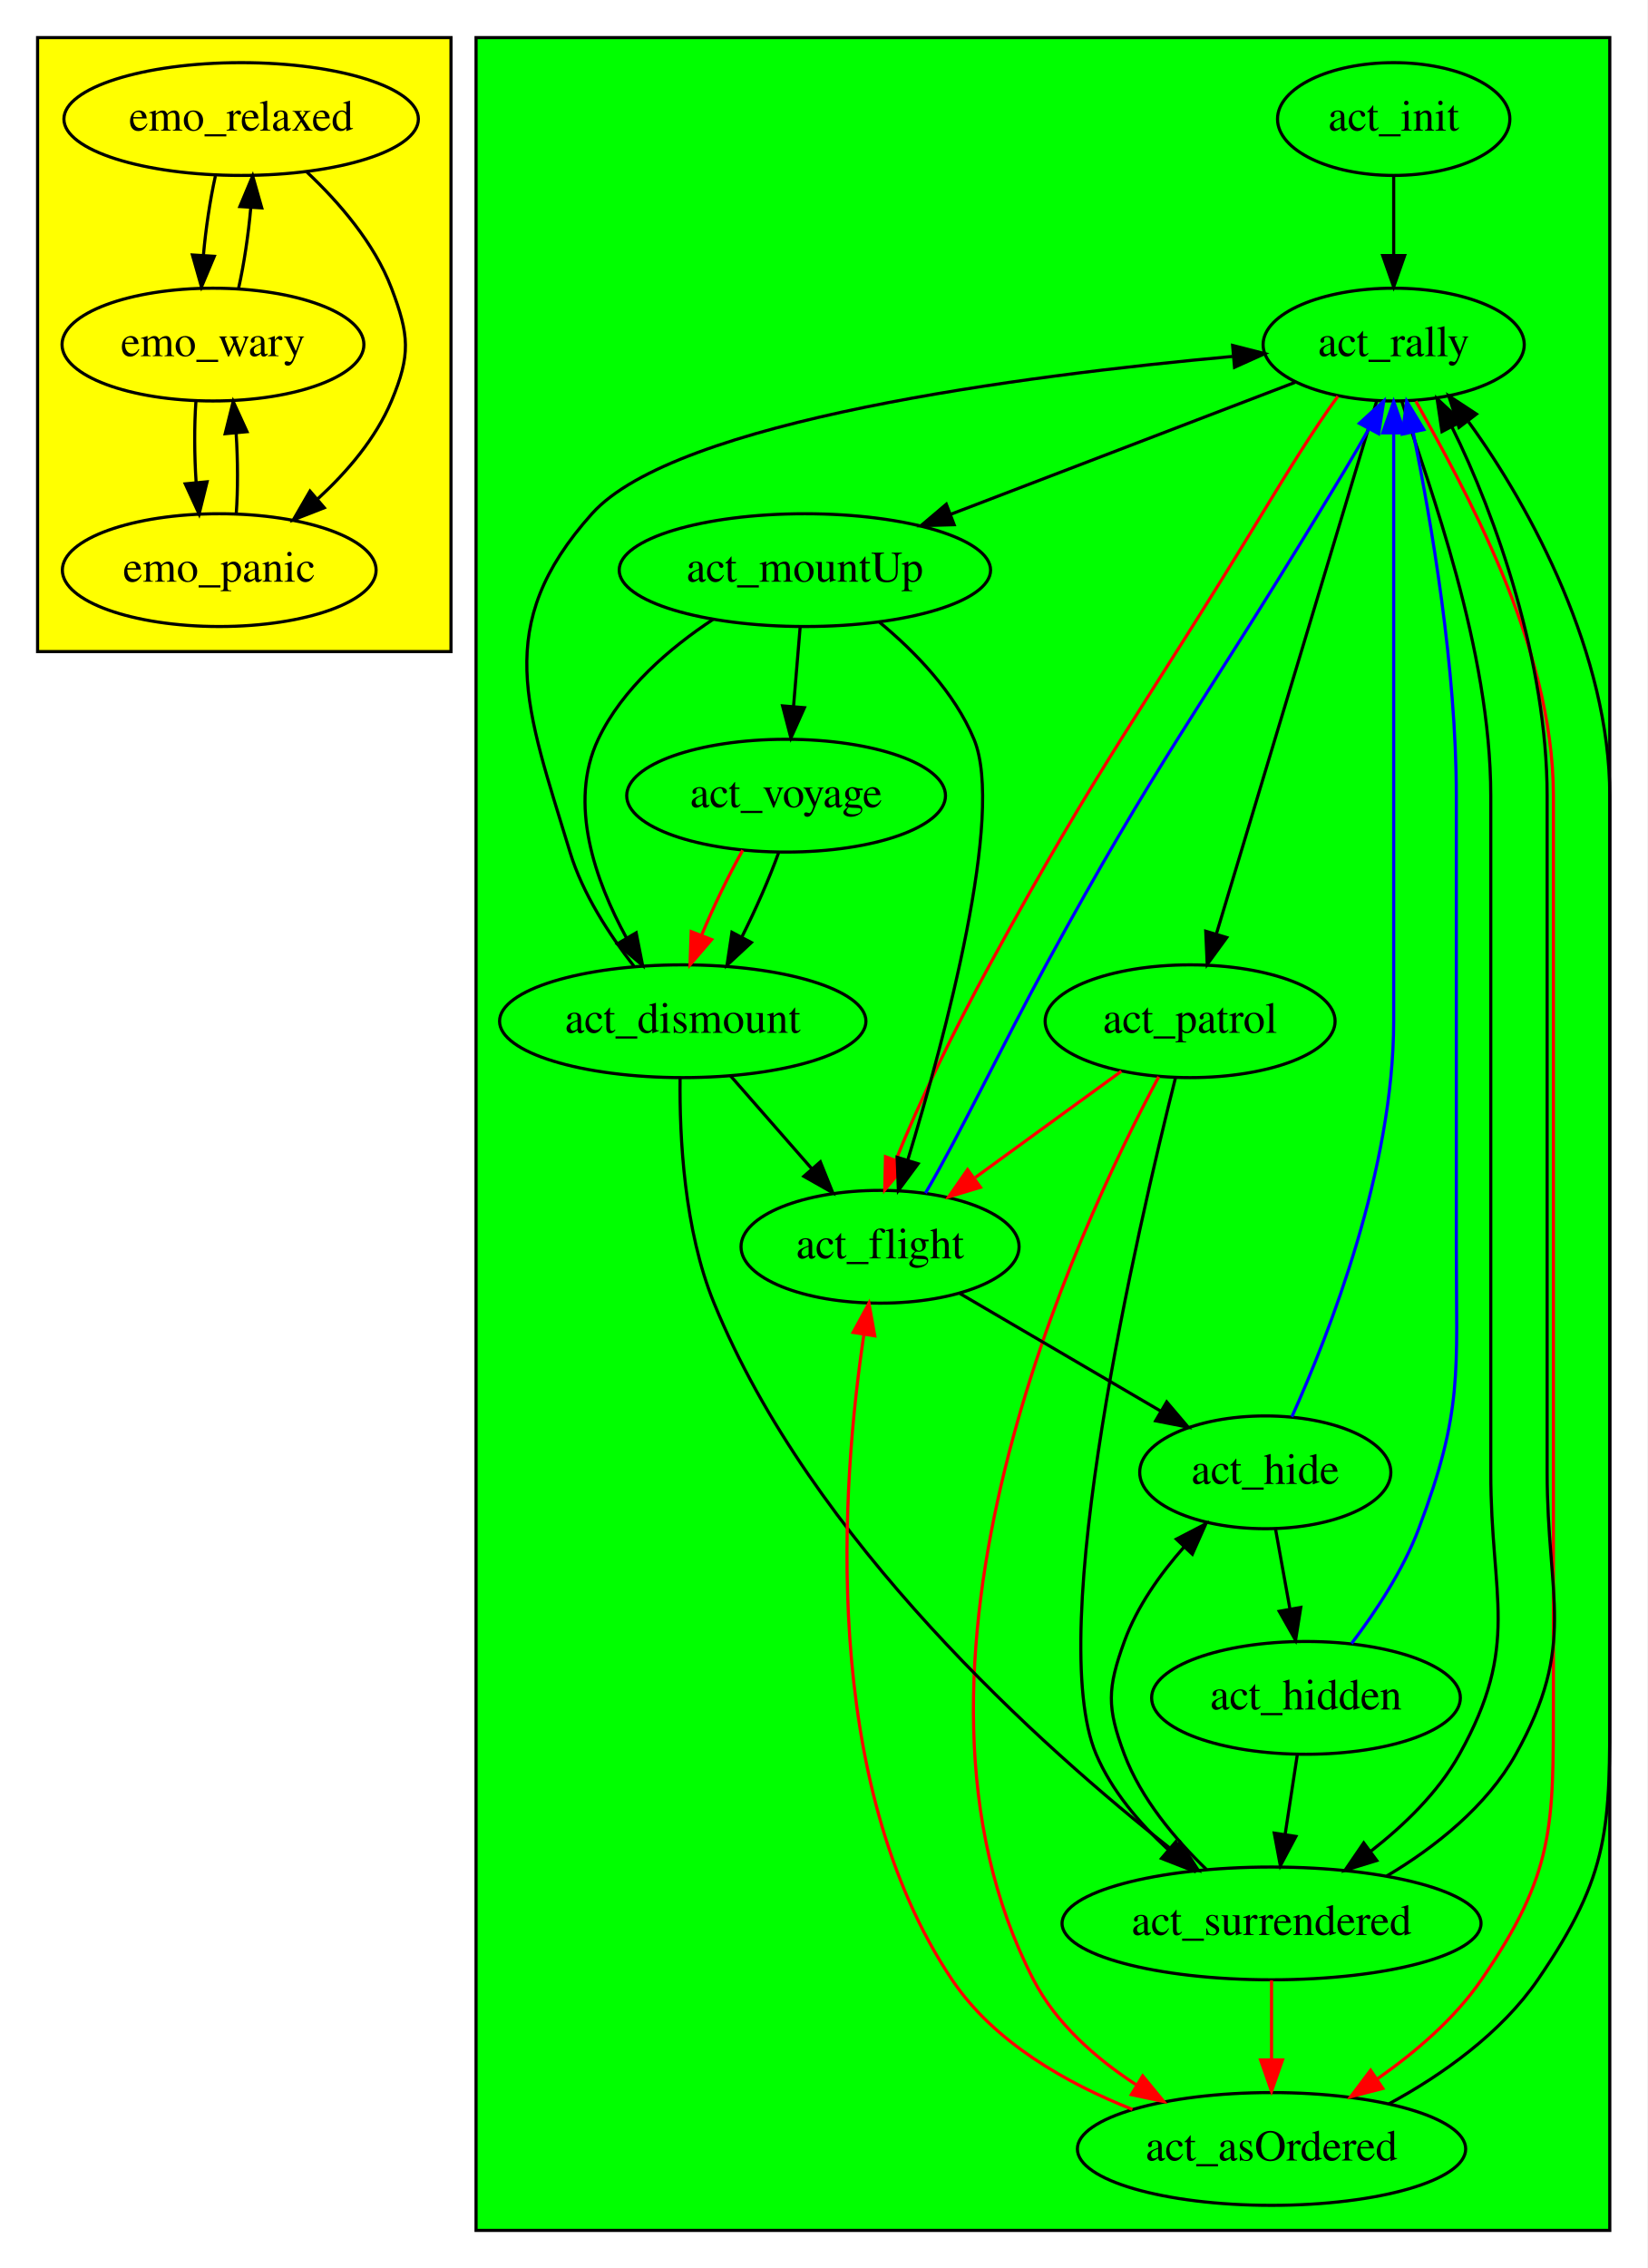
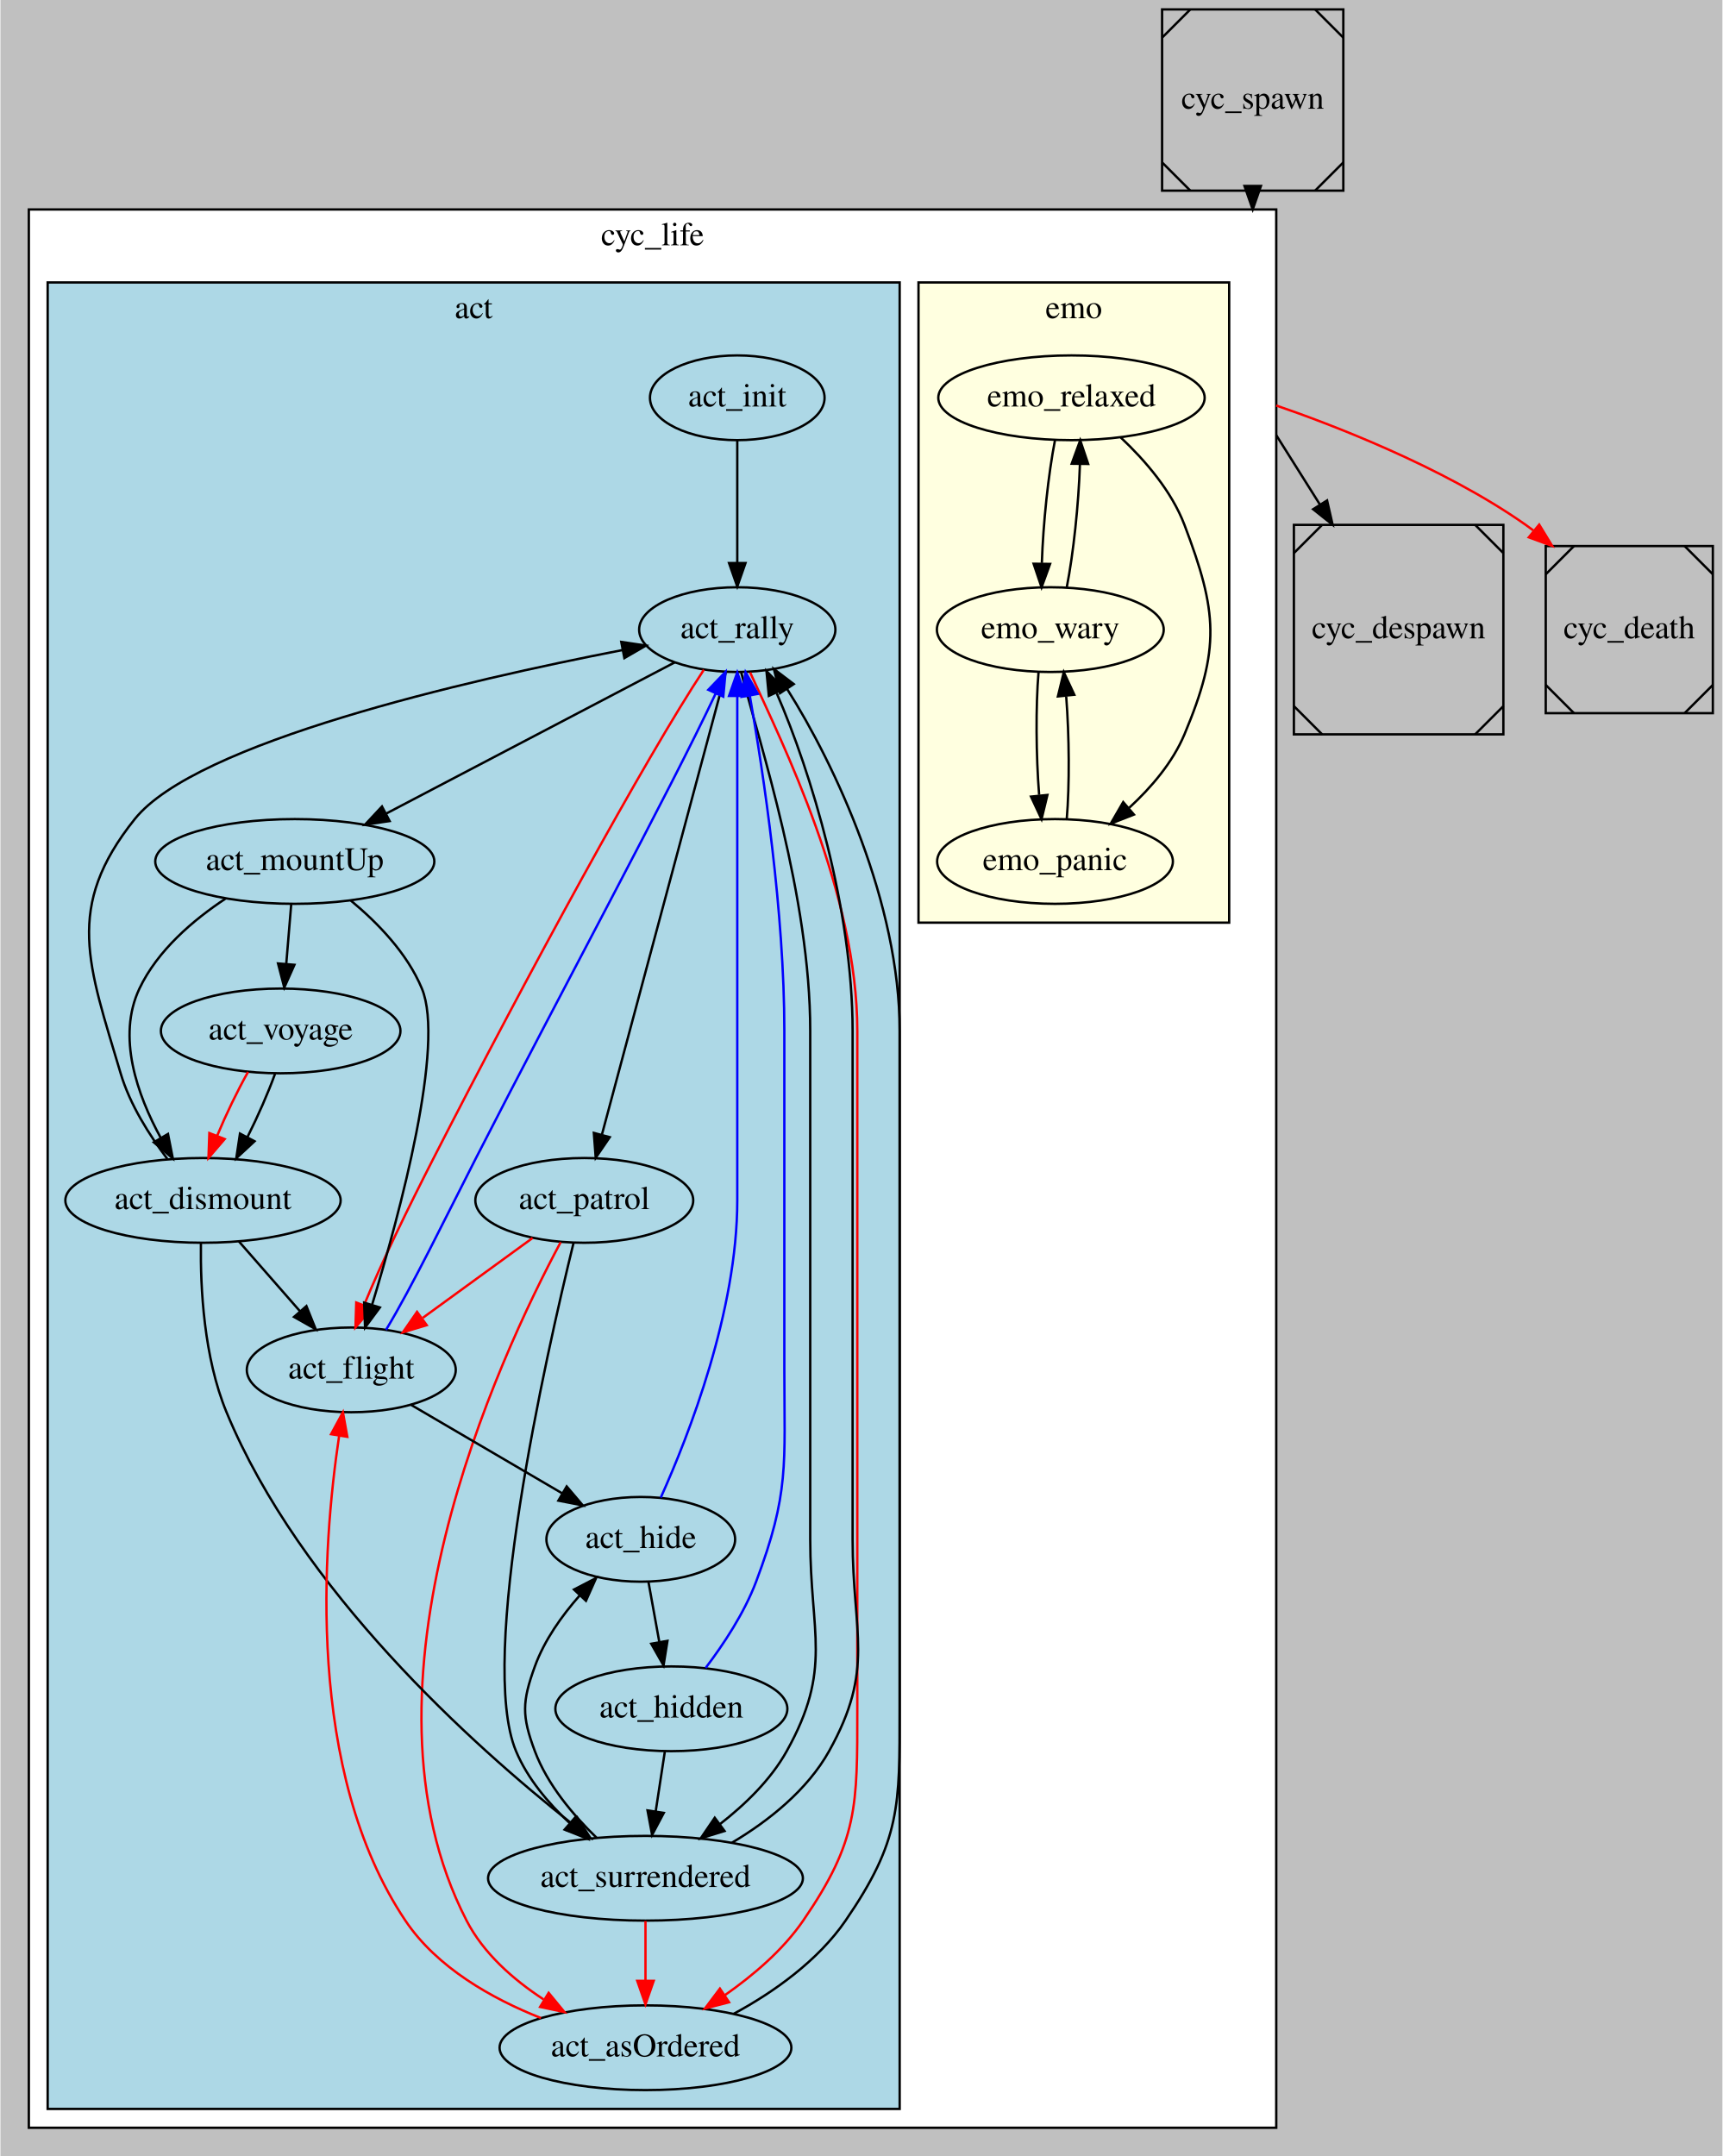
- <svg xmlns="http://www.w3.org/2000/svg" width="526pt" height="724pt" viewBox="0.00 0.00 526.00 724.00">
-   <g id="graph0" class="graph" transform="scale(1 1) rotate(0) translate(4 720)">
-     <polygon fill="#ffffff" stroke="transparent" points="-4,4 -4,-720 522,-720 522,4 -4,4" />
+ <svg xmlns="http://www.w3.org/2000/svg" width="732pt" height="916pt" viewBox="0.00 0.00 731.50 916.00">
+   <g id="graph0" class="graph" transform="scale(1 1) rotate(0) translate(4 912)">
+     <polygon fill="#c0c0c0" stroke="transparent" points="-4,4 -4,-912 727.5,-912 727.5,4 -4,4" />
    <g id="clust1" class="cluster">
-       <polygon fill="#ffff00" stroke="#000000" points="8,-512 8,-708 140,-708 140,-512 8,-512" />
-     </g>
-     <g id="clust3" class="cluster">
-       <polygon fill="#00ff00" stroke="#000000" points="148,-8 148,-708 510,-708 510,-8 148,-8" />
-     </g>
-     <g id="node1" class="node">
-       <ellipse fill="none" stroke="#000000" cx="73" cy="-682" rx="56.59" ry="18" />
-       <text text-anchor="middle" x="73" y="-678.3" font-family="Times,serif" font-size="14.00" fill="#000000">emo_relaxed</text>
+       <polygon fill="#ffffff" stroke="#000000" points="8,-8 8,-823 538,-823 538,-8 8,-8" />
+       <text text-anchor="middle" x="273" y="-807.8" font-family="Times,serif" font-size="14.00" fill="#000000">cyc_life</text>
+     </g>
+     <g id="clust2" class="cluster">
+       <polygon fill="#ffffe0" stroke="#000000" points="386,-520 386,-792 518,-792 518,-520 386,-520" />
+       <text text-anchor="middle" x="452" y="-776.8" font-family="Times,serif" font-size="14.00" fill="#000000">emo</text>
+     </g>
+     <g id="clust4" class="cluster">
+       <polygon fill="#add8e6" stroke="#000000" points="16,-16 16,-792 378,-792 378,-16 16,-16" />
+       <text text-anchor="middle" x="197" y="-776.8" font-family="Times,serif" font-size="14.00" fill="#000000">act</text>
+     </g>
+     <g id="node17" class="node">
+       <polygon fill="none" stroke="#000000" points="634.5,-689 545.5,-689 545.5,-600 634.5,-600 634.5,-689" />
+       <polyline fill="none" stroke="#000000" points="557.5,-689 545.5,-677 " />
+       <polyline fill="none" stroke="#000000" points="545.5,-612 557.5,-600 " />
+       <polyline fill="none" stroke="#000000" points="622.5,-600 634.5,-612 " />
+       <polyline fill="none" stroke="#000000" points="634.5,-677 622.5,-689 " />
+       <text text-anchor="middle" x="590" y="-640.8" font-family="Times,serif" font-size="14.00" fill="#000000">cyc_despawn</text>
+     </g>
+     <g id="edge35" class="edge">
+       <path fill="none" stroke="#000000" d="M537.998,-727.116C543.148,-718.934 549.758,-708.433 556.526,-697.681" />
+       <polygon fill="#000000" stroke="#000000" points="559.594,-699.376 561.959,-689.049 553.67,-695.648 559.594,-699.376" />
+     </g>
+     <g id="node18" class="node">
+       <polygon fill="none" stroke="#000000" points="723.5,-680 652.5,-680 652.5,-609 723.5,-609 723.5,-680" />
+       <polyline fill="none" stroke="#000000" points="664.5,-680 652.5,-668 " />
+       <polyline fill="none" stroke="#000000" points="652.5,-621 664.5,-609 " />
+       <polyline fill="none" stroke="#000000" points="711.5,-609 723.5,-621 " />
+       <polyline fill="none" stroke="#000000" points="723.5,-668 711.5,-680 " />
+       <text text-anchor="middle" x="688" y="-640.8" font-family="Times,serif" font-size="14.00" fill="#000000">cyc_death</text>
+     </g>
+     <g id="edge36" class="edge">
+       <path fill="none" stroke="#ff0000" d="M537.997,-739.712C558.9,-732.556 608.247,-714.168 644,-689 645.074,-688.244 646.145,-687.46 647.211,-686.652" />
+       <polygon fill="#ff0000" stroke="#ff0000" points="649.726,-689.116 655.241,-680.07 645.288,-683.702 649.726,-689.116" />
    </g>
    <g id="node2" class="node">
-       <ellipse fill="none" stroke="#000000" cx="64" cy="-610" rx="48.192" ry="18" />
-       <text text-anchor="middle" x="64" y="-606.3" font-family="Times,serif" font-size="14.00" fill="#000000">emo_wary</text>
+       <ellipse fill="none" stroke="#000000" cx="451" cy="-743" rx="56.59" ry="18" />
+       <text text-anchor="middle" x="451" y="-739.3" font-family="Times,serif" font-size="14.00" fill="#000000">emo_relaxed</text>
+     </g>
+     <g id="node3" class="node">
+       <ellipse fill="none" stroke="#000000" cx="442" cy="-644.5" rx="48.192" ry="18" />
+       <text text-anchor="middle" x="442" y="-640.8" font-family="Times,serif" font-size="14.00" fill="#000000">emo_wary</text>
    </g>
    <g id="edge1" class="edge">
-       <path fill="none" stroke="#000000" d="M64.776,-663.831C63.063,-656.131 61.698,-646.974 60.937,-638.417" />
-       <polygon fill="#000000" stroke="#000000" points="64.429,-638.181 60.326,-628.413 57.442,-638.608 64.429,-638.181" />
-     </g>
-     <g id="node3" class="node">
-       <ellipse fill="none" stroke="#000000" cx="66" cy="-538" rx="50.091" ry="18" />
-       <text text-anchor="middle" x="66" y="-534.3" font-family="Times,serif" font-size="14.00" fill="#000000">emo_panic</text>
+       <path fill="none" stroke="#000000" d="M443.985,-724.934C441.134,-710.355 438.966,-689.582 438.411,-672.799" />
+       <polygon fill="#000000" stroke="#000000" points="441.906,-672.41 438.288,-662.452 434.907,-672.493 441.906,-672.41" />
+     </g>
+     <g id="node4" class="node">
+       <ellipse fill="none" stroke="#000000" cx="444" cy="-546" rx="50.091" ry="18" />
+       <text text-anchor="middle" x="444" y="-542.3" font-family="Times,serif" font-size="14.00" fill="#000000">emo_panic</text>
    </g>
    <g id="edge2" class="edge">
-       <path fill="none" stroke="#000000" d="M93.966,-665.096C104.222,-655.45 115.517,-642.421 121,-628 126.686,-613.044 127.191,-606.754 121,-592 115.984,-580.046 106.889,-569.407 97.519,-560.798" />
-       <polygon fill="#000000" stroke="#000000" points="99.536,-557.917 89.668,-554.061 94.978,-563.23 99.536,-557.917" />
+       <path fill="none" stroke="#000000" d="M471.966,-726.096C482.222,-716.45 493.517,-703.421 499,-689 513.057,-652.027 514.305,-636.475 499,-600 493.984,-588.046 484.889,-577.407 475.519,-568.798" />
+       <polygon fill="#000000" stroke="#000000" points="477.536,-565.917 467.668,-562.061 472.978,-571.23 477.536,-565.917" />
    </g>
    <g id="edge5" class="edge">
-       <path fill="none" stroke="#000000" d="M72.166,-627.913C73.914,-635.699 75.305,-645.01 76.073,-653.694" />
-       <polygon fill="#000000" stroke="#000000" points="72.588,-654.059 76.681,-663.831 79.576,-653.64 72.588,-654.059" />
+       <path fill="none" stroke="#000000" d="M448.992,-662.452C451.847,-676.998 454.021,-697.765 454.585,-714.569" />
+       <polygon fill="#000000" stroke="#000000" points="451.089,-714.978 454.713,-724.934 458.089,-714.891 451.089,-714.978" />
    </g>
    <g id="edge3" class="edge">
-       <path fill="none" stroke="#000000" d="M58.552,-591.831C58.008,-584.013 58.05,-574.692 58.621,-566.022" />
-       <polygon fill="#000000" stroke="#000000" points="62.12,-566.198 59.575,-555.913 55.151,-565.54 62.12,-566.198" />
+       <path fill="none" stroke="#000000" d="M437.003,-626.434C435.78,-611.855 435.931,-591.082 437.25,-574.299" />
+       <polygon fill="#000000" stroke="#000000" points="440.773,-574.25 438.283,-563.952 433.807,-573.555 440.773,-574.25" />
    </g>
    <g id="edge4" class="edge">
-       <path fill="none" stroke="#000000" d="M71.43,-555.913C71.987,-563.699 71.957,-573.01 71.397,-581.694" />
-       <polygon fill="#000000" stroke="#000000" points="67.896,-581.551 70.457,-591.831 74.866,-582.197 67.896,-581.551" />
-     </g>
-     <g id="node4" class="node">
-       <ellipse fill="none" stroke="#000000" cx="441" cy="-610" rx="41.693" ry="18" />
-       <text text-anchor="middle" x="441" y="-606.3" font-family="Times,serif" font-size="14.00" fill="#000000">act_rally</text>
+       <path fill="none" stroke="#000000" d="M448.988,-563.952C450.218,-578.498 450.073,-599.265 448.76,-616.069" />
+       <polygon fill="#000000" stroke="#000000" points="445.236,-616.137 447.731,-626.434 452.202,-616.828 445.236,-616.137" />
    </g>
    <g id="node5" class="node">
-       <ellipse fill="none" stroke="#000000" cx="376" cy="-394" rx="46.292" ry="18" />
-       <text text-anchor="middle" x="376" y="-390.3" font-family="Times,serif" font-size="14.00" fill="#000000">act_patrol</text>
+       <ellipse fill="none" stroke="#000000" cx="309" cy="-644.5" rx="41.693" ry="18" />
+       <text text-anchor="middle" x="309" y="-640.8" font-family="Times,serif" font-size="14.00" fill="#000000">act_rally</text>
+     </g>
+     <g id="node6" class="node">
+       <ellipse fill="none" stroke="#000000" cx="244" cy="-402" rx="46.292" ry="18" />
+       <text text-anchor="middle" x="244" y="-398.3" font-family="Times,serif" font-size="14.00" fill="#000000">act_patrol</text>
    </g>
    <g id="edge6" class="edge">
-       <path fill="none" stroke="#000000" d="M435.57,-591.956C424.219,-554.235 397.913,-466.819 384.378,-421.84" />
-       <polygon fill="#000000" stroke="#000000" points="387.693,-420.712 381.46,-412.145 380.99,-422.729 387.693,-420.712" />
-     </g>
-     <g id="node6" class="node">
-       <ellipse fill="none" stroke="#000000" cx="253" cy="-538" rx="59.29" ry="18" />
-       <text text-anchor="middle" x="253" y="-534.3" font-family="Times,serif" font-size="14.00" fill="#000000">act_mountUp</text>
+       <path fill="none" stroke="#000000" d="M304.114,-626.273C292.841,-584.214 264.947,-480.15 251.494,-429.959" />
+       <polygon fill="#000000" stroke="#000000" points="254.823,-428.861 248.854,-420.108 248.062,-430.673 254.823,-428.861" />
+     </g>
+     <g id="node7" class="node">
+       <ellipse fill="none" stroke="#000000" cx="121" cy="-546" rx="59.29" ry="18" />
+       <text text-anchor="middle" x="121" y="-542.3" font-family="Times,serif" font-size="14.00" fill="#000000">act_mountUp</text>
    </g>
    <g id="edge7" class="edge">
-       <path fill="none" stroke="#000000" d="M409.533,-597.949C379.436,-586.422 333.686,-568.901 299.407,-555.773" />
-       <polygon fill="#000000" stroke="#000000" points="300.655,-552.503 290.065,-552.195 298.151,-559.04 300.655,-552.503" />
+       <path fill="none" stroke="#000000" d="M282.463,-630.596C250.458,-613.828 196.401,-585.505 159.737,-566.296" />
+       <polygon fill="#000000" stroke="#000000" points="161.297,-563.162 150.814,-561.621 158.048,-569.362 161.297,-563.162" />
+     </g>
+     <g id="node10" class="node">
+       <ellipse fill="none" stroke="#000000" cx="145" cy="-330" rx="44.393" ry="18" />
+       <text text-anchor="middle" x="145" y="-326.3" font-family="Times,serif" font-size="14.00" fill="#000000">act_flight</text>
+     </g>
+     <g id="edge16" class="edge">
+       <path fill="none" stroke="#ff0000" d="M294.8,-627.431C270.093,-590.061 219.949,-498.102 180,-420 169.357,-399.193 157.764,-375.432 150.453,-357.551" />
+       <polygon fill="#ff0000" stroke="#ff0000" points="153.641,-356.092 146.773,-348.025 147.111,-358.614 153.641,-356.092" />
+     </g>
+     <g id="node13" class="node">
+       <ellipse fill="none" stroke="#000000" cx="270" cy="-114" rx="66.888" ry="18" />
+       <text text-anchor="middle" x="270" y="-110.3" font-family="Times,serif" font-size="14.00" fill="#000000">act_surrendered</text>
+     </g>
+     <g id="edge12" class="edge">
+       <path fill="none" stroke="#000000" d="M310.659,-626.409C318.657,-595.625 340,-530.856 340,-474 340,-474 340,-474 340,-258 340,-217.754 349.602,-203.15 330,-168 323.152,-155.719 312.252,-145.267 301.545,-136.923" />
+       <polygon fill="#000000" stroke="#000000" points="303.588,-134.081 293.464,-130.959 299.431,-139.713 303.588,-134.081" />
+     </g>
+     <g id="node14" class="node">
+       <ellipse fill="none" stroke="#000000" cx="270" cy="-42" rx="61.99" ry="18" />
+       <text text-anchor="middle" x="270" y="-38.3" font-family="Times,serif" font-size="14.00" fill="#000000">act_asOrdered</text>
+     </g>
+     <g id="edge30" class="edge">
+       <path fill="none" stroke="#ff0000" d="M314.457,-626.32C328.326,-595.925 360,-532.367 360,-474 360,-474 360,-474 360,-186 360,-144.714 360.367,-130.037 337,-96 328.375,-83.437 315.815,-72.811 303.828,-64.396" />
+       <polygon fill="#ff0000" stroke="#ff0000" points="305.523,-61.318 295.266,-58.663 301.628,-67.135 305.523,-61.318" />
+     </g>
+     <g id="edge17" class="edge">
+       <path fill="none" stroke="#ff0000" d="M222.029,-386.021C208.314,-376.047 190.466,-363.066 175.404,-352.112" />
+       <polygon fill="#ff0000" stroke="#ff0000" points="177.056,-348.986 166.91,-345.935 172.939,-354.647 177.056,-348.986" />
+     </g>
+     <g id="edge13" class="edge">
+       <path fill="none" stroke="#000000" d="M239.418,-383.857C227.685,-335.951 198.607,-207.069 215,-168 219.894,-156.335 228.674,-145.922 237.801,-137.427" />
+       <polygon fill="#000000" stroke="#000000" points="240.223,-139.959 245.473,-130.756 235.63,-134.677 240.223,-139.959" />
+     </g>
+     <g id="edge31" class="edge">
+       <path fill="none" stroke="#ff0000" d="M233.969,-384.254C207.749,-335.317 142.643,-195.492 194,-96 201.178,-82.094 213.776,-70.989 226.674,-62.553" />
+       <polygon fill="#ff0000" stroke="#ff0000" points="228.86,-65.321 235.59,-57.138 225.226,-59.338 228.86,-65.321" />
+     </g>
+     <g id="node8" class="node">
+       <ellipse fill="none" stroke="#000000" cx="115" cy="-474" rx="50.892" ry="18" />
+       <text text-anchor="middle" x="115" y="-470.3" font-family="Times,serif" font-size="14.00" fill="#000000">act_voyage</text>
+     </g>
+     <g id="edge8" class="edge">
+       <path fill="none" stroke="#000000" d="M119.486,-527.831C118.844,-520.131 118.081,-510.974 117.368,-502.417" />
+       <polygon fill="#000000" stroke="#000000" points="120.853,-502.088 116.534,-492.413 113.877,-502.669 120.853,-502.088" />
    </g>
    <g id="node9" class="node">
-       <ellipse fill="none" stroke="#000000" cx="277" cy="-322" rx="44.393" ry="18" />
-       <text text-anchor="middle" x="277" y="-318.3" font-family="Times,serif" font-size="14.00" fill="#000000">act_flight</text>
-     </g>
-     <g id="edge16" class="edge">
-       <path fill="none" stroke="#ff0000" d="M423.159,-593.47C415.328,-582.787 406.645,-568.582 399,-556 360.171,-492.098 347.789,-477.652 312,-412 300.814,-391.48 289.248,-367.705 282.085,-349.746" />
-       <polygon fill="#ff0000" stroke="#ff0000" points="285.284,-348.307 278.5,-340.169 278.728,-350.761 285.284,-348.307" />
+       <ellipse fill="none" stroke="#000000" cx="82" cy="-402" rx="58.49" ry="18" />
+       <text text-anchor="middle" x="82" y="-398.3" font-family="Times,serif" font-size="14.00" fill="#000000">act_dismount</text>
+     </g>
+     <g id="edge9" class="edge">
+       <path fill="none" stroke="#000000" d="M91.696,-530.293C77.835,-521.137 62.671,-508.188 55,-492 45.319,-471.57 54.032,-446.884 64.061,-428.538" />
+       <polygon fill="#000000" stroke="#000000" points="67.128,-430.228 69.175,-419.832 61.092,-426.682 67.128,-430.228" />
+     </g>
+     <g id="edge22" class="edge">
+       <path fill="none" stroke="#000000" d="M144.809,-529.386C156.256,-519.908 168.81,-506.944 175,-492 184.893,-468.116 165.857,-397.189 153.814,-357.563" />
+       <polygon fill="#000000" stroke="#000000" points="157.148,-356.499 150.851,-347.978 150.46,-358.566 157.148,-356.499" />
+     </g>
+     <g id="edge19" class="edge">
+       <path fill="none" stroke="#ff0000" d="M101.133,-456.571C96.568,-448.441 91.811,-438.571 88.013,-429.472" />
+       <polygon fill="#ff0000" stroke="#ff0000" points="91.219,-428.062 84.322,-420.021 84.699,-430.609 91.219,-428.062" />
+     </g>
+     <g id="edge20" class="edge">
+       <path fill="none" stroke="#000000" d="M112.625,-455.831C109.679,-447.669 105.389,-437.87 100.875,-428.883" />
+       <polygon fill="#000000" stroke="#000000" points="103.903,-427.121 96.138,-419.913 97.713,-430.39 103.903,-427.121" />
+     </g>
+     <g id="edge26" class="edge">
+       <path fill="none" stroke="#000000" d="M66.814,-419.669C59.263,-429.631 50.929,-442.716 47,-456 33.367,-502.1 22.972,-526.457 53,-564 79.019,-596.531 193.598,-622.893 260.32,-635.832" />
+       <polygon fill="#000000" stroke="#000000" points="259.719,-639.28 270.198,-637.717 261.032,-632.404 259.719,-639.28" />
+     </g>
+     <g id="edge21" class="edge">
+       <path fill="none" stroke="#000000" d="M97.251,-384.571C105.066,-375.639 114.72,-364.606 123.297,-354.803" />
+       <polygon fill="#000000" stroke="#000000" points="125.939,-357.099 129.89,-347.269 120.671,-352.49 125.939,-357.099" />
+     </g>
+     <g id="edge14" class="edge">
+       <path fill="none" stroke="#000000" d="M81.112,-383.679C80.863,-364.956 82.324,-335.389 92,-312 123.311,-236.319 196.551,-170.548 238.679,-137.225" />
+       <polygon fill="#000000" stroke="#000000" points="240.931,-139.907 246.668,-131 236.628,-134.385 240.931,-139.907" />
+     </g>
+     <g id="edge23" class="edge">
+       <path fill="none" stroke="#0000ff" d="M159.767,-347.01C170.782,-365.175 185.09,-394.76 198,-420 234.704,-491.759 280.016,-575.216 299.787,-617.282" />
+       <polygon fill="#0000ff" stroke="#0000ff" points="296.693,-618.933 304.033,-626.574 303.06,-616.024 296.693,-618.933" />
+     </g>
+     <g id="node11" class="node">
+       <ellipse fill="none" stroke="#000000" cx="268" cy="-258" rx="40.094" ry="18" />
+       <text text-anchor="middle" x="268" y="-254.3" font-family="Times,serif" font-size="14.00" fill="#000000">act_hide</text>
+     </g>
+     <g id="edge10" class="edge">
+       <path fill="none" stroke="#000000" d="M170.486,-315.082C189.036,-304.223 214.336,-289.413 234.517,-277.6" />
+       <polygon fill="#000000" stroke="#000000" points="236.524,-280.48 243.386,-272.408 232.988,-274.439 236.524,-280.48" />
+     </g>
+     <g id="edge24" class="edge">
+       <path fill="none" stroke="#0000ff" d="M276.495,-275.722C288.504,-302.448 309,-354.952 309,-402 309,-474 309,-474 309,-474 309,-524.081 309,-582.437 309,-616.256" />
+       <polygon fill="#0000ff" stroke="#0000ff" points="305.5,-616.332 309,-626.332 312.5,-616.332 305.5,-616.332" />
    </g>
    <g id="node12" class="node">
-       <ellipse fill="none" stroke="#000000" cx="402" cy="-106" rx="66.888" ry="18" />
-       <text text-anchor="middle" x="402" y="-102.3" font-family="Times,serif" font-size="14.00" fill="#000000">act_surrendered</text>
-     </g>
-     <g id="edge12" class="edge">
-       <path fill="none" stroke="#000000" d="M443.611,-591.81C452.225,-564.922 472,-512.704 472,-466 472,-466 472,-466 472,-250 472,-209.754 481.602,-195.15 462,-160 455.152,-147.719 444.252,-137.267 433.545,-128.923" />
-       <polygon fill="#000000" stroke="#000000" points="435.588,-126.081 425.464,-122.959 431.431,-131.713 435.588,-126.081" />
-     </g>
-     <g id="node13" class="node">
-       <ellipse fill="none" stroke="#000000" cx="402" cy="-34" rx="61.99" ry="18" />
-       <text text-anchor="middle" x="402" y="-30.3" font-family="Times,serif" font-size="14.00" fill="#000000">act_asOrdered</text>
-     </g>
-     <g id="edge30" class="edge">
-       <path fill="none" stroke="#ff0000" d="M448.096,-591.912C462.666,-565.566 492,-514.479 492,-466 492,-466 492,-466 492,-178 492,-136.714 492.367,-122.037 469,-88 460.375,-75.437 447.815,-64.811 435.828,-56.396" />
-       <polygon fill="#ff0000" stroke="#ff0000" points="437.523,-53.318 427.266,-50.663 433.628,-59.135 437.523,-53.318" />
-     </g>
-     <g id="edge17" class="edge">
-       <path fill="none" stroke="#ff0000" d="M354.029,-378.021C340.314,-368.047 322.466,-355.066 307.404,-344.112" />
-       <polygon fill="#ff0000" stroke="#ff0000" points="309.056,-340.986 298.91,-337.935 304.939,-346.647 309.056,-340.986" />
-     </g>
-     <g id="edge13" class="edge">
-       <path fill="none" stroke="#000000" d="M371.301,-375.851C359.269,-327.93 329.422,-199.015 346,-160 350.952,-148.346 359.787,-137.986 368.997,-129.535" />
-       <polygon fill="#000000" stroke="#000000" points="371.427,-132.062 376.745,-122.898 366.873,-126.746 371.427,-132.062" />
-     </g>
-     <g id="edge31" class="edge">
-       <path fill="none" stroke="#ff0000" d="M365.969,-376.254C339.749,-327.317 274.643,-187.492 326,-88 333.178,-74.094 345.776,-62.989 358.674,-54.553" />
-       <polygon fill="#ff0000" stroke="#ff0000" points="360.86,-57.321 367.59,-49.138 357.226,-51.338 360.86,-57.321" />
-     </g>
-     <g id="node7" class="node">
-       <ellipse fill="none" stroke="#000000" cx="247" cy="-466" rx="50.892" ry="18" />
-       <text text-anchor="middle" x="247" y="-462.3" font-family="Times,serif" font-size="14.00" fill="#000000">act_voyage</text>
-     </g>
-     <g id="edge8" class="edge">
-       <path fill="none" stroke="#000000" d="M251.486,-519.831C250.844,-512.131 250.081,-502.974 249.368,-494.417" />
-       <polygon fill="#000000" stroke="#000000" points="252.853,-494.088 248.534,-484.413 245.877,-494.669 252.853,-494.088" />
-     </g>
-     <g id="node8" class="node">
-       <ellipse fill="none" stroke="#000000" cx="214" cy="-394" rx="58.49" ry="18" />
-       <text text-anchor="middle" x="214" y="-390.3" font-family="Times,serif" font-size="14.00" fill="#000000">act_dismount</text>
-     </g>
-     <g id="edge9" class="edge">
-       <path fill="none" stroke="#000000" d="M223.696,-522.293C209.835,-513.137 194.671,-500.188 187,-484 177.319,-463.57 186.032,-438.884 196.061,-420.538" />
-       <polygon fill="#000000" stroke="#000000" points="199.128,-422.228 201.175,-411.832 193.092,-418.682 199.128,-422.228" />
-     </g>
-     <g id="edge22" class="edge">
-       <path fill="none" stroke="#000000" d="M276.809,-521.386C288.256,-511.908 300.81,-498.944 307,-484 316.893,-460.116 297.857,-389.189 285.814,-349.563" />
-       <polygon fill="#000000" stroke="#000000" points="289.148,-348.499 282.851,-339.978 282.46,-350.566 289.148,-348.499" />
-     </g>
-     <g id="edge19" class="edge">
-       <path fill="none" stroke="#ff0000" d="M233.133,-448.571C228.568,-440.441 223.811,-430.571 220.013,-421.472" />
-       <polygon fill="#ff0000" stroke="#ff0000" points="223.22,-420.062 216.322,-412.021 216.699,-422.609 223.22,-420.062" />
-     </g>
-     <g id="edge20" class="edge">
-       <path fill="none" stroke="#000000" d="M244.625,-447.831C241.679,-439.669 237.389,-429.87 232.875,-420.883" />
-       <polygon fill="#000000" stroke="#000000" points="235.903,-419.121 228.138,-411.913 229.713,-422.39 235.903,-419.121" />
-     </g>
-     <g id="edge26" class="edge">
-       <path fill="none" stroke="#000000" d="M198.386,-411.6C190.621,-421.541 182.049,-434.628 178,-448 164.061,-494.037 152.926,-520.154 185,-556 211.666,-585.802 322.759,-600.154 389.525,-606.211" />
-       <polygon fill="#000000" stroke="#000000" points="389.573,-609.728 399.84,-607.113 390.183,-602.755 389.573,-609.728" />
-     </g>
-     <g id="edge21" class="edge">
-       <path fill="none" stroke="#000000" d="M229.25,-376.571C237.066,-367.639 246.72,-356.606 255.297,-346.803" />
-       <polygon fill="#000000" stroke="#000000" points="257.939,-349.099 261.89,-339.269 252.671,-344.49 257.939,-349.099" />
-     </g>
-     <g id="edge14" class="edge">
-       <path fill="none" stroke="#000000" d="M213.153,-375.696C212.937,-356.986 214.424,-327.43 224,-304 254.987,-228.186 328.351,-162.466 370.587,-129.187" />
-       <polygon fill="#000000" stroke="#000000" points="372.843,-131.867 378.597,-122.97 368.551,-126.337 372.843,-131.867" />
-     </g>
-     <g id="edge23" class="edge">
-       <path fill="none" stroke="#0000ff" d="M291.506,-339.148C302.303,-357.428 316.431,-387.109 330,-412 365.789,-477.652 378.171,-492.098 417,-556 422.363,-564.826 428.237,-574.451 433.078,-583.098" />
-       <polygon fill="#0000ff" stroke="#0000ff" points="430.046,-584.851 437.852,-592.014 436.217,-581.546 430.046,-584.851" />
-     </g>
-     <g id="node10" class="node">
-       <ellipse fill="none" stroke="#000000" cx="400" cy="-250" rx="40.094" ry="18" />
-       <text text-anchor="middle" x="400" y="-246.3" font-family="Times,serif" font-size="14.00" fill="#000000">act_hide</text>
-     </g>
-     <g id="edge10" class="edge">
-       <path fill="none" stroke="#000000" d="M302.486,-307.082C321.036,-296.223 346.336,-281.413 366.517,-269.6" />
-       <polygon fill="#000000" stroke="#000000" points="368.524,-272.48 375.386,-264.408 364.988,-266.439 368.524,-272.48" />
-     </g>
-     <g id="edge24" class="edge">
-       <path fill="none" stroke="#0000ff" d="M408.495,-267.722C420.504,-294.448 441,-346.952 441,-394 441,-466 441,-466 441,-466 441,-506.124 441,-552.537 441,-581.582" />
-       <polygon fill="#0000ff" stroke="#0000ff" points="437.5,-581.815 441,-591.815 444.5,-581.815 437.5,-581.815" />
-     </g>
-     <g id="node11" class="node">
-       <ellipse fill="none" stroke="#000000" cx="413" cy="-178" rx="49.291" ry="18" />
-       <text text-anchor="middle" x="413" y="-174.3" font-family="Times,serif" font-size="14.00" fill="#000000">act_hidden</text>
+       <ellipse fill="none" stroke="#000000" cx="281" cy="-186" rx="49.291" ry="18" />
+       <text text-anchor="middle" x="281" y="-182.3" font-family="Times,serif" font-size="14.00" fill="#000000">act_hidden</text>
    </g>
    <g id="edge11" class="edge">
-       <path fill="none" stroke="#000000" d="M403.28,-231.831C404.671,-224.131 406.324,-214.974 407.869,-206.417" />
-       <polygon fill="#000000" stroke="#000000" points="411.343,-206.876 409.675,-196.413 404.454,-205.632 411.343,-206.876" />
+       <path fill="none" stroke="#000000" d="M271.28,-239.831C272.671,-232.131 274.324,-222.974 275.869,-214.417" />
+       <polygon fill="#000000" stroke="#000000" points="279.343,-214.876 277.675,-204.413 272.454,-213.632 279.343,-214.876" />
    </g>
    <g id="edge25" class="edge">
-       <path fill="none" stroke="#0000ff" d="M427.55,-195.355C435.196,-205.426 443.995,-218.715 449,-232 463.226,-269.763 461,-281.646 461,-322 461,-466 461,-466 461,-466 461,-506.688 453.07,-553.232 447.196,-582.124" />
-       <polygon fill="#0000ff" stroke="#0000ff" points="443.768,-581.421 445.144,-591.927 450.619,-582.856 443.768,-581.421" />
+       <path fill="none" stroke="#0000ff" d="M295.55,-203.355C303.196,-213.426 311.995,-226.715 317,-240 331.226,-277.763 329,-289.646 329,-330 329,-474 329,-474 329,-474 329,-524.425 320.264,-582.67 314.34,-616.374" />
+       <polygon fill="#0000ff" stroke="#0000ff" points="310.86,-615.951 312.53,-626.414 317.748,-617.193 310.86,-615.951" />
    </g>
    <g id="edge15" class="edge">
-       <path fill="none" stroke="#000000" d="M410.224,-159.831C409.048,-152.131 407.649,-142.974 406.341,-134.417" />
-       <polygon fill="#000000" stroke="#000000" points="409.783,-133.77 404.813,-124.413 402.864,-134.827 409.783,-133.77" />
+       <path fill="none" stroke="#000000" d="M278.224,-167.831C277.048,-160.131 275.649,-150.974 274.341,-142.417" />
+       <polygon fill="#000000" stroke="#000000" points="277.783,-141.77 272.813,-132.413 270.864,-142.827 277.783,-141.77" />
    </g>
    <g id="edge27" class="edge">
-       <path fill="none" stroke="#000000" d="M438.766,-121.126C454.337,-130.342 470.813,-143.526 480,-160 499.602,-195.15 490,-209.754 490,-250 490,-466 490,-466 490,-466 490,-508.427 473.681,-555.404 459.544,-583.809" />
-       <polygon fill="#000000" stroke="#000000" points="456.426,-582.218 454.861,-592.697 462.619,-585.482 456.426,-582.218" />
+       <path fill="none" stroke="#000000" d="M306.766,-129.125C322.337,-138.342 338.813,-151.526 348,-168 367.602,-203.15 358,-217.754 358,-258 358,-474 358,-474 358,-474 358,-525.802 340.283,-584.171 325.778,-617.423" />
+       <polygon fill="#000000" stroke="#000000" points="322.416,-616.354 321.403,-626.9 328.772,-619.288 322.416,-616.354" />
    </g>
    <g id="edge29" class="edge">
-       <path fill="none" stroke="#000000" d="M381.217,-123.224C371.238,-132.869 360.315,-145.799 355,-160 349.392,-174.985 349.553,-180.956 355,-196 359.008,-207.069 366.385,-217.464 374.023,-226.121" />
-       <polygon fill="#000000" stroke="#000000" points="371.618,-228.672 381.022,-233.552 376.714,-223.873 371.618,-228.672" />
+       <path fill="none" stroke="#000000" d="M249.217,-131.224C239.238,-140.869 228.315,-153.799 223,-168 217.392,-182.985 217.553,-188.956 223,-204 227.008,-215.069 234.385,-225.464 242.023,-234.121" />
+       <polygon fill="#000000" stroke="#000000" points="239.618,-236.672 249.022,-241.552 244.714,-231.873 239.618,-236.672" />
    </g>
    <g id="edge32" class="edge">
-       <path fill="none" stroke="#ff0000" d="M402,-87.831C402,-80.131 402,-70.974 402,-62.417" />
-       <polygon fill="#ff0000" stroke="#ff0000" points="405.5,-62.413 402,-52.413 398.5,-62.413 405.5,-62.413" />
+       <path fill="none" stroke="#ff0000" d="M270,-95.831C270,-88.131 270,-78.974 270,-70.417" />
+       <polygon fill="#ff0000" stroke="#ff0000" points="273.5,-70.413 270,-60.413 266.5,-70.413 273.5,-70.413" />
    </g>
    <g id="edge33" class="edge">
-       <path fill="none" stroke="#000000" d="M439.484,-48.407C456.57,-57.631 475.366,-71.053 487,-88 510.367,-122.037 510,-136.714 510,-178 510,-466 510,-466 510,-466 510,-510.722 485.036,-557.664 464.898,-585.354" />
-       <polygon fill="#000000" stroke="#000000" points="461.856,-583.569 458.567,-593.641 467.419,-587.819 461.856,-583.569" />
+       <path fill="none" stroke="#000000" d="M307.484,-56.407C324.57,-65.631 343.366,-79.053 355,-96 378.367,-130.037 378,-144.714 378,-186 378,-474 378,-474 378,-474 378,-528.212 350.676,-586.902 330.14,-619.337" />
+       <polygon fill="#000000" stroke="#000000" points="327.163,-617.495 324.557,-627.764 332.998,-621.361 327.163,-617.495" />
    </g>
    <g id="edge18" class="edge">
-       <path fill="none" stroke="#ff0000" d="M357.567,-46.623C336.645,-54.92 313.396,-68.033 300,-88 257.485,-151.369 264.797,-246.967 271.836,-293.934" />
-       <polygon fill="#ff0000" stroke="#ff0000" points="268.409,-294.669 273.452,-303.986 275.32,-293.558 268.409,-294.669" />
-     </g>
-     <g id="node14" class="node">
-       <ellipse fill="none" stroke="#000000" cx="441" cy="-682" rx="37.093" ry="18" />
-       <text text-anchor="middle" x="441" y="-678.3" font-family="Times,serif" font-size="14.00" fill="#000000">act_init</text>
+       <path fill="none" stroke="#ff0000" d="M225.567,-54.623C204.645,-62.92 181.396,-76.033 168,-96 125.485,-159.369 132.797,-254.967 139.836,-301.934" />
+       <polygon fill="#ff0000" stroke="#ff0000" points="136.409,-302.669 141.452,-311.986 143.32,-301.558 136.409,-302.669" />
+     </g>
+     <g id="node15" class="node">
+       <ellipse fill="none" stroke="#000000" cx="309" cy="-743" rx="37.093" ry="18" />
+       <text text-anchor="middle" x="309" y="-739.3" font-family="Times,serif" font-size="14.00" fill="#000000">act_init</text>
    </g>
    <g id="edge28" class="edge">
-       <path fill="none" stroke="#000000" d="M441,-663.831C441,-656.131 441,-646.974 441,-638.417" />
-       <polygon fill="#000000" stroke="#000000" points="444.5,-638.413 441,-628.413 437.5,-638.413 444.5,-638.413" />
+       <path fill="none" stroke="#000000" d="M309,-724.934C309,-710.446 309,-689.842 309,-673.115" />
+       <polygon fill="#000000" stroke="#000000" points="312.5,-672.785 309,-662.785 305.5,-672.785 312.5,-672.785" />
+     </g>
+     <g id="node16" class="node">
+       <polygon fill="none" stroke="#000000" points="566.5,-908 489.5,-908 489.5,-831 566.5,-831 566.5,-908" />
+       <polyline fill="none" stroke="#000000" points="501.5,-908 489.5,-896 " />
+       <polyline fill="none" stroke="#000000" points="489.5,-843 501.5,-831 " />
+       <polyline fill="none" stroke="#000000" points="554.5,-831 566.5,-843 " />
+       <polyline fill="none" stroke="#000000" points="566.5,-896 554.5,-908 " />
+       <text text-anchor="middle" x="528" y="-865.8" font-family="Times,serif" font-size="14.00" fill="#000000">cyc_spawn</text>
+     </g>
+     <g id="edge34" class="edge">
+       <path fill="none" stroke="#000000" d="M528,-830.859C528,-830.698 528,-830.538 528,-830.377" />
+       <polygon fill="#000000" stroke="#000000" points="531.5,-832.998 528,-822.998 524.5,-832.998 531.5,-832.998" />
    </g>
  </g>
</svg>
